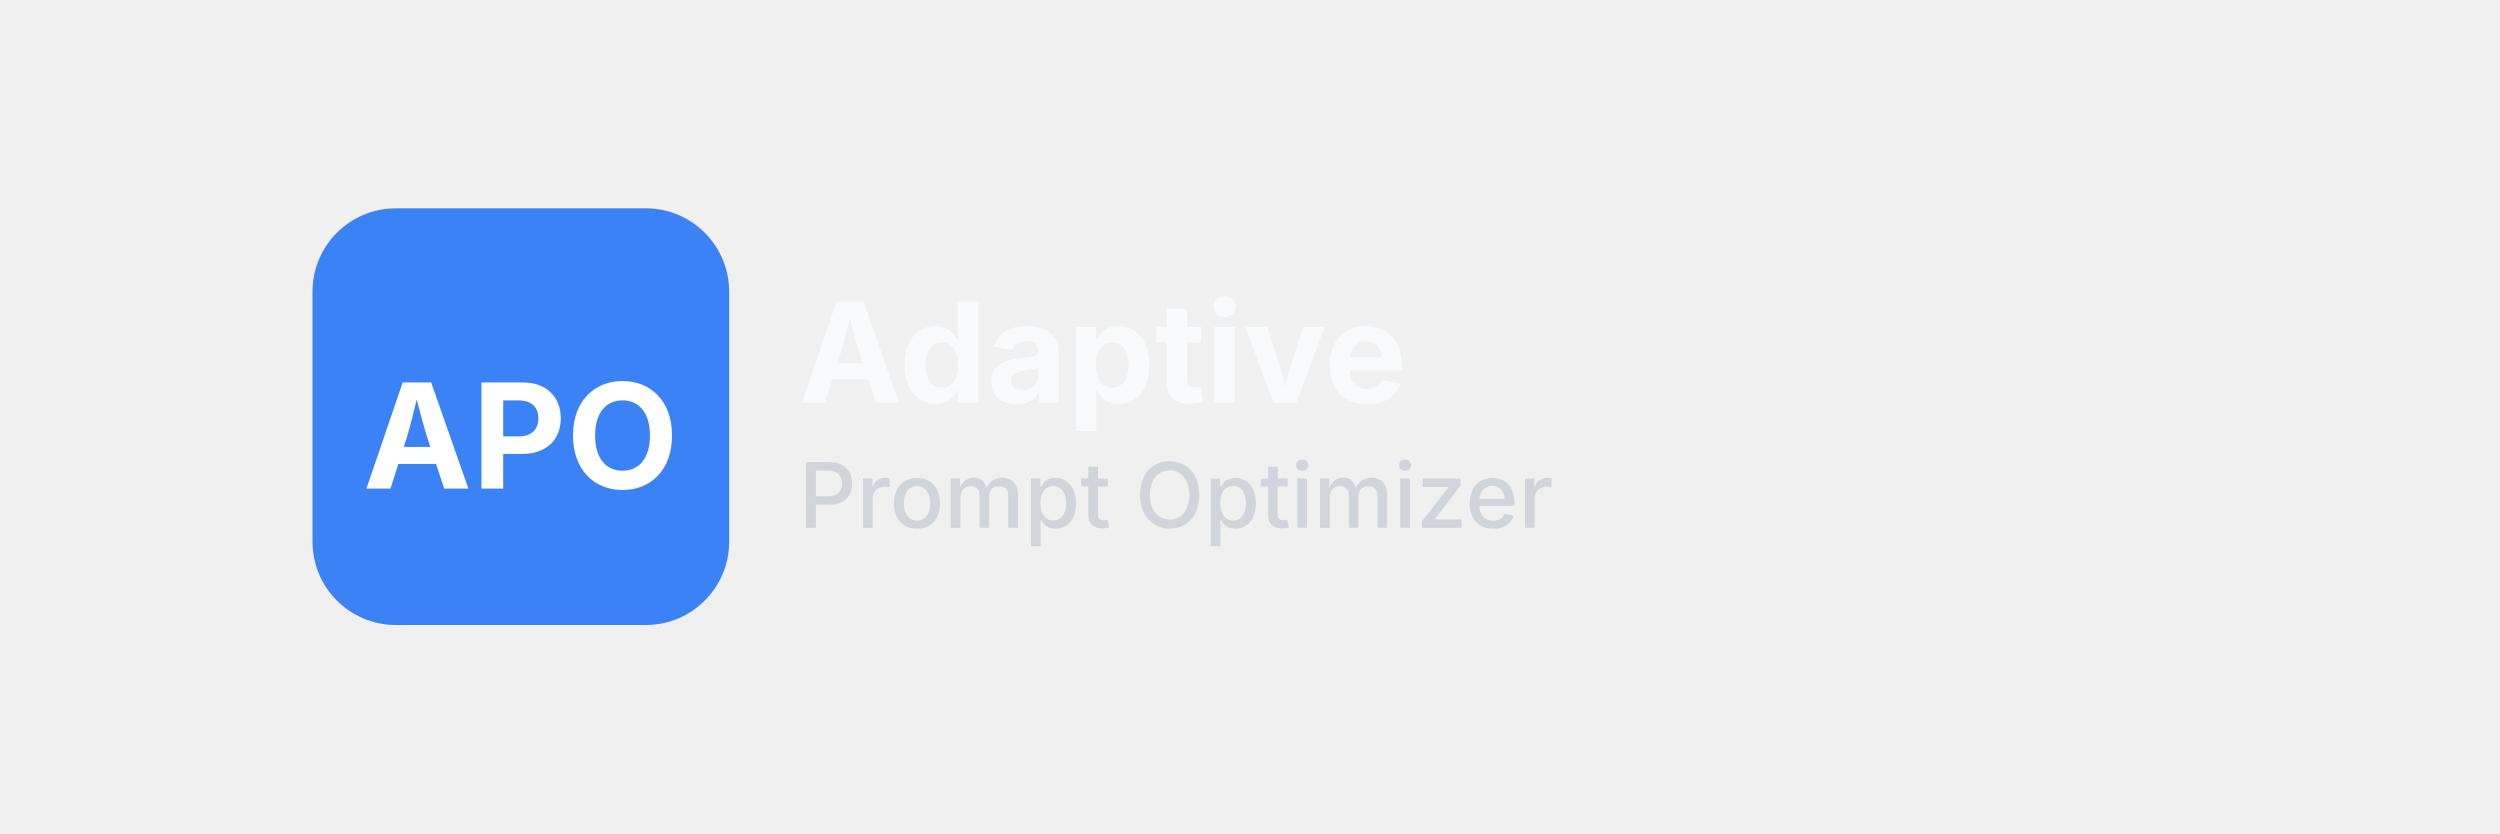
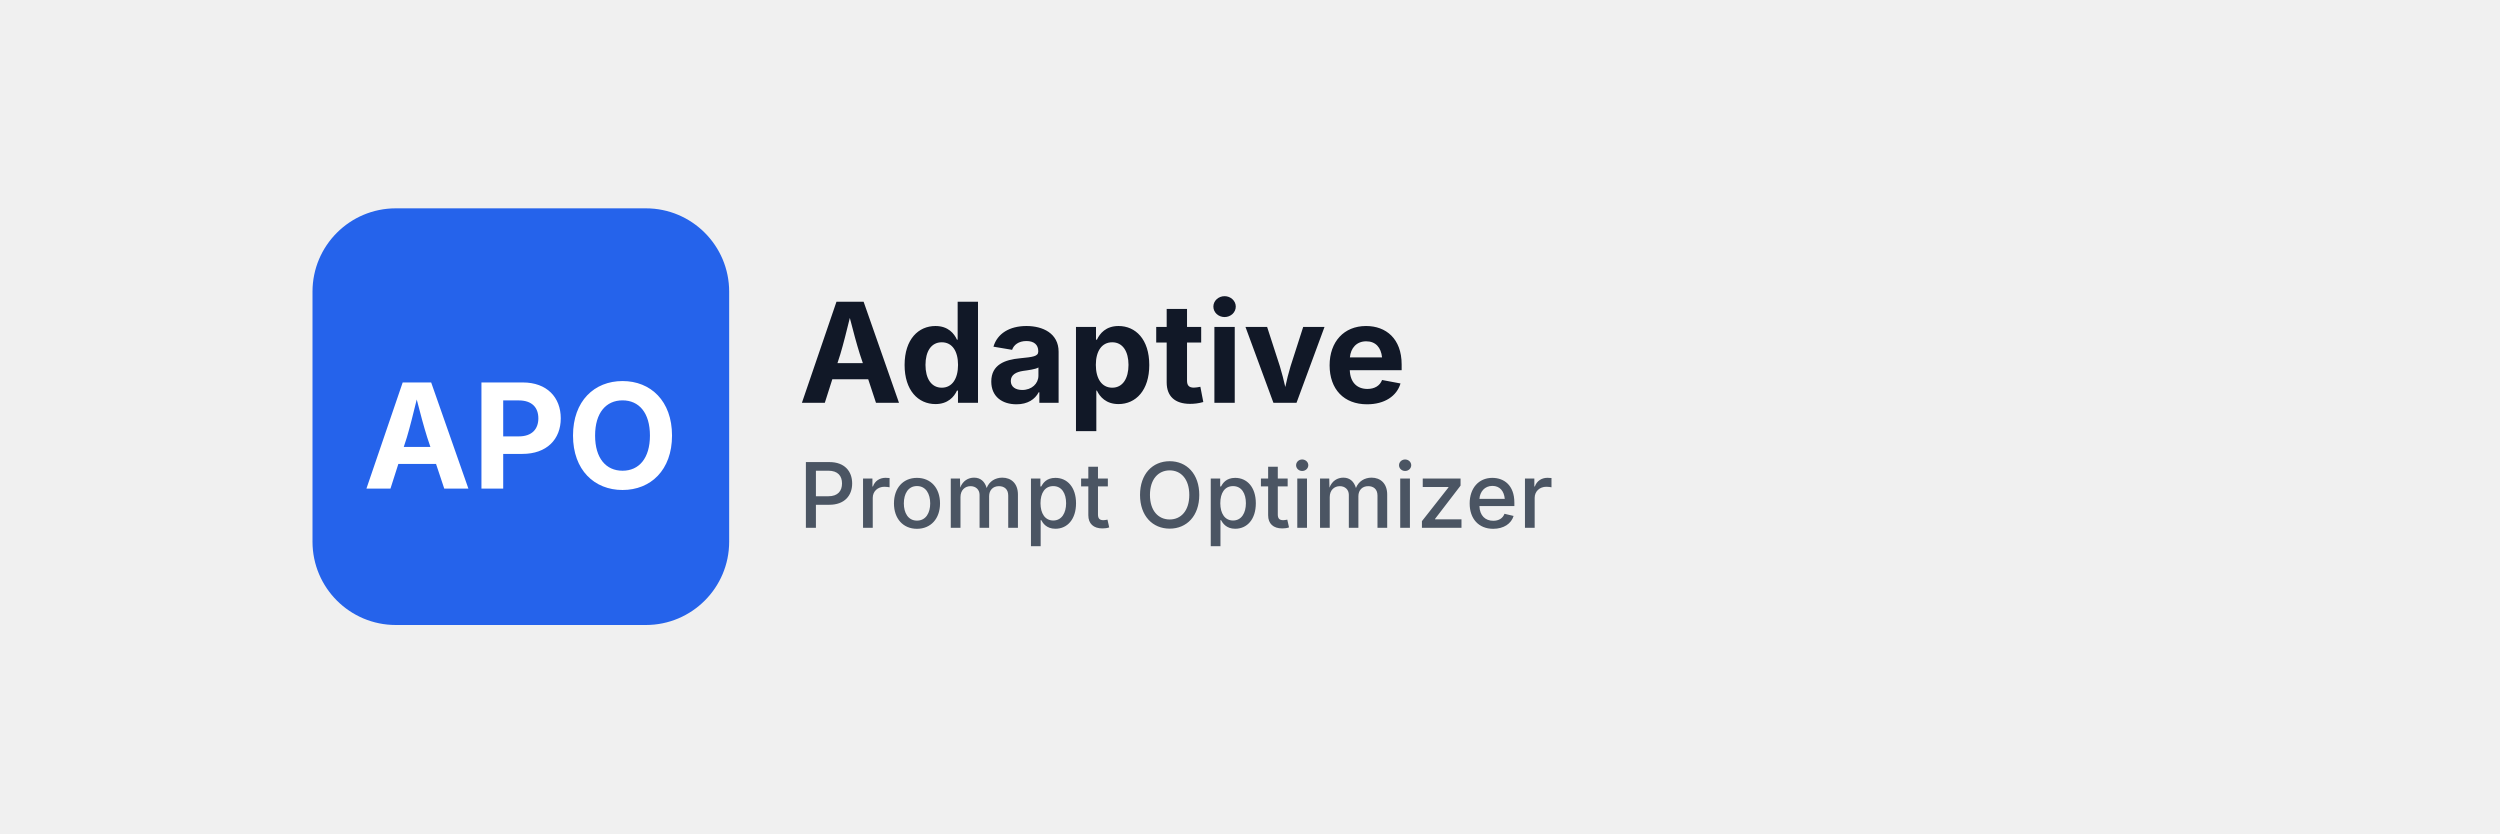
<svg xmlns="http://www.w3.org/2000/svg" width="720" height="240" viewBox="0 0 720 240" fill="none">
  <rect width="720" height="240" fill="none" />
  <g transform="translate(360,120)" text-rendering="geometricPrecision">
    <g transform="translate(-70,0)">
-       <rect x="-200" y="-60" width="120" height="120" rx="24" fill="#3B82F6" />
+       <rect x="-200" y="-60" width="120" height="120" rx="24" fill="#2563EB" />
      <text x="-140" y="5" text-anchor="middle" dominant-baseline="middle" font-family="Inter, system-ui, -apple-system, 'Segoe UI', Roboto, Helvetica, Arial, sans-serif" font-weight="700" font-size="42" fill="#FFFFFF">APO</text>
      <g transform="translate(-60,0)">
-         <text x="0" y="-4" font-family="Inter, system-ui, -apple-system, 'Segoe UI', Roboto, Helvetica, Arial, sans-serif" font-weight="700" font-size="40" fill="#F9FAFB">Adaptive</text>
-         <text x="0" y="32" font-family="Inter, system-ui, -apple-system, 'Segoe UI', Roboto, Helvetica, Arial, sans-serif" font-weight="500" font-size="26" fill="#D1D5DB">Prompt Optimizer</text>
+         <text x="0" y="-4" font-family="Inter, system-ui, -apple-system, 'Segoe UI', Roboto, Helvetica, Arial, sans-serif" font-weight="700" font-size="40" fill="#111827">Adaptive</text>
+         <text x="0" y="32" font-family="Inter, system-ui, -apple-system, 'Segoe UI', Roboto, Helvetica, Arial, sans-serif" font-weight="500" font-size="26" fill="#4B5563">Prompt Optimizer</text>
      </g>
    </g>
  </g>
</svg>
